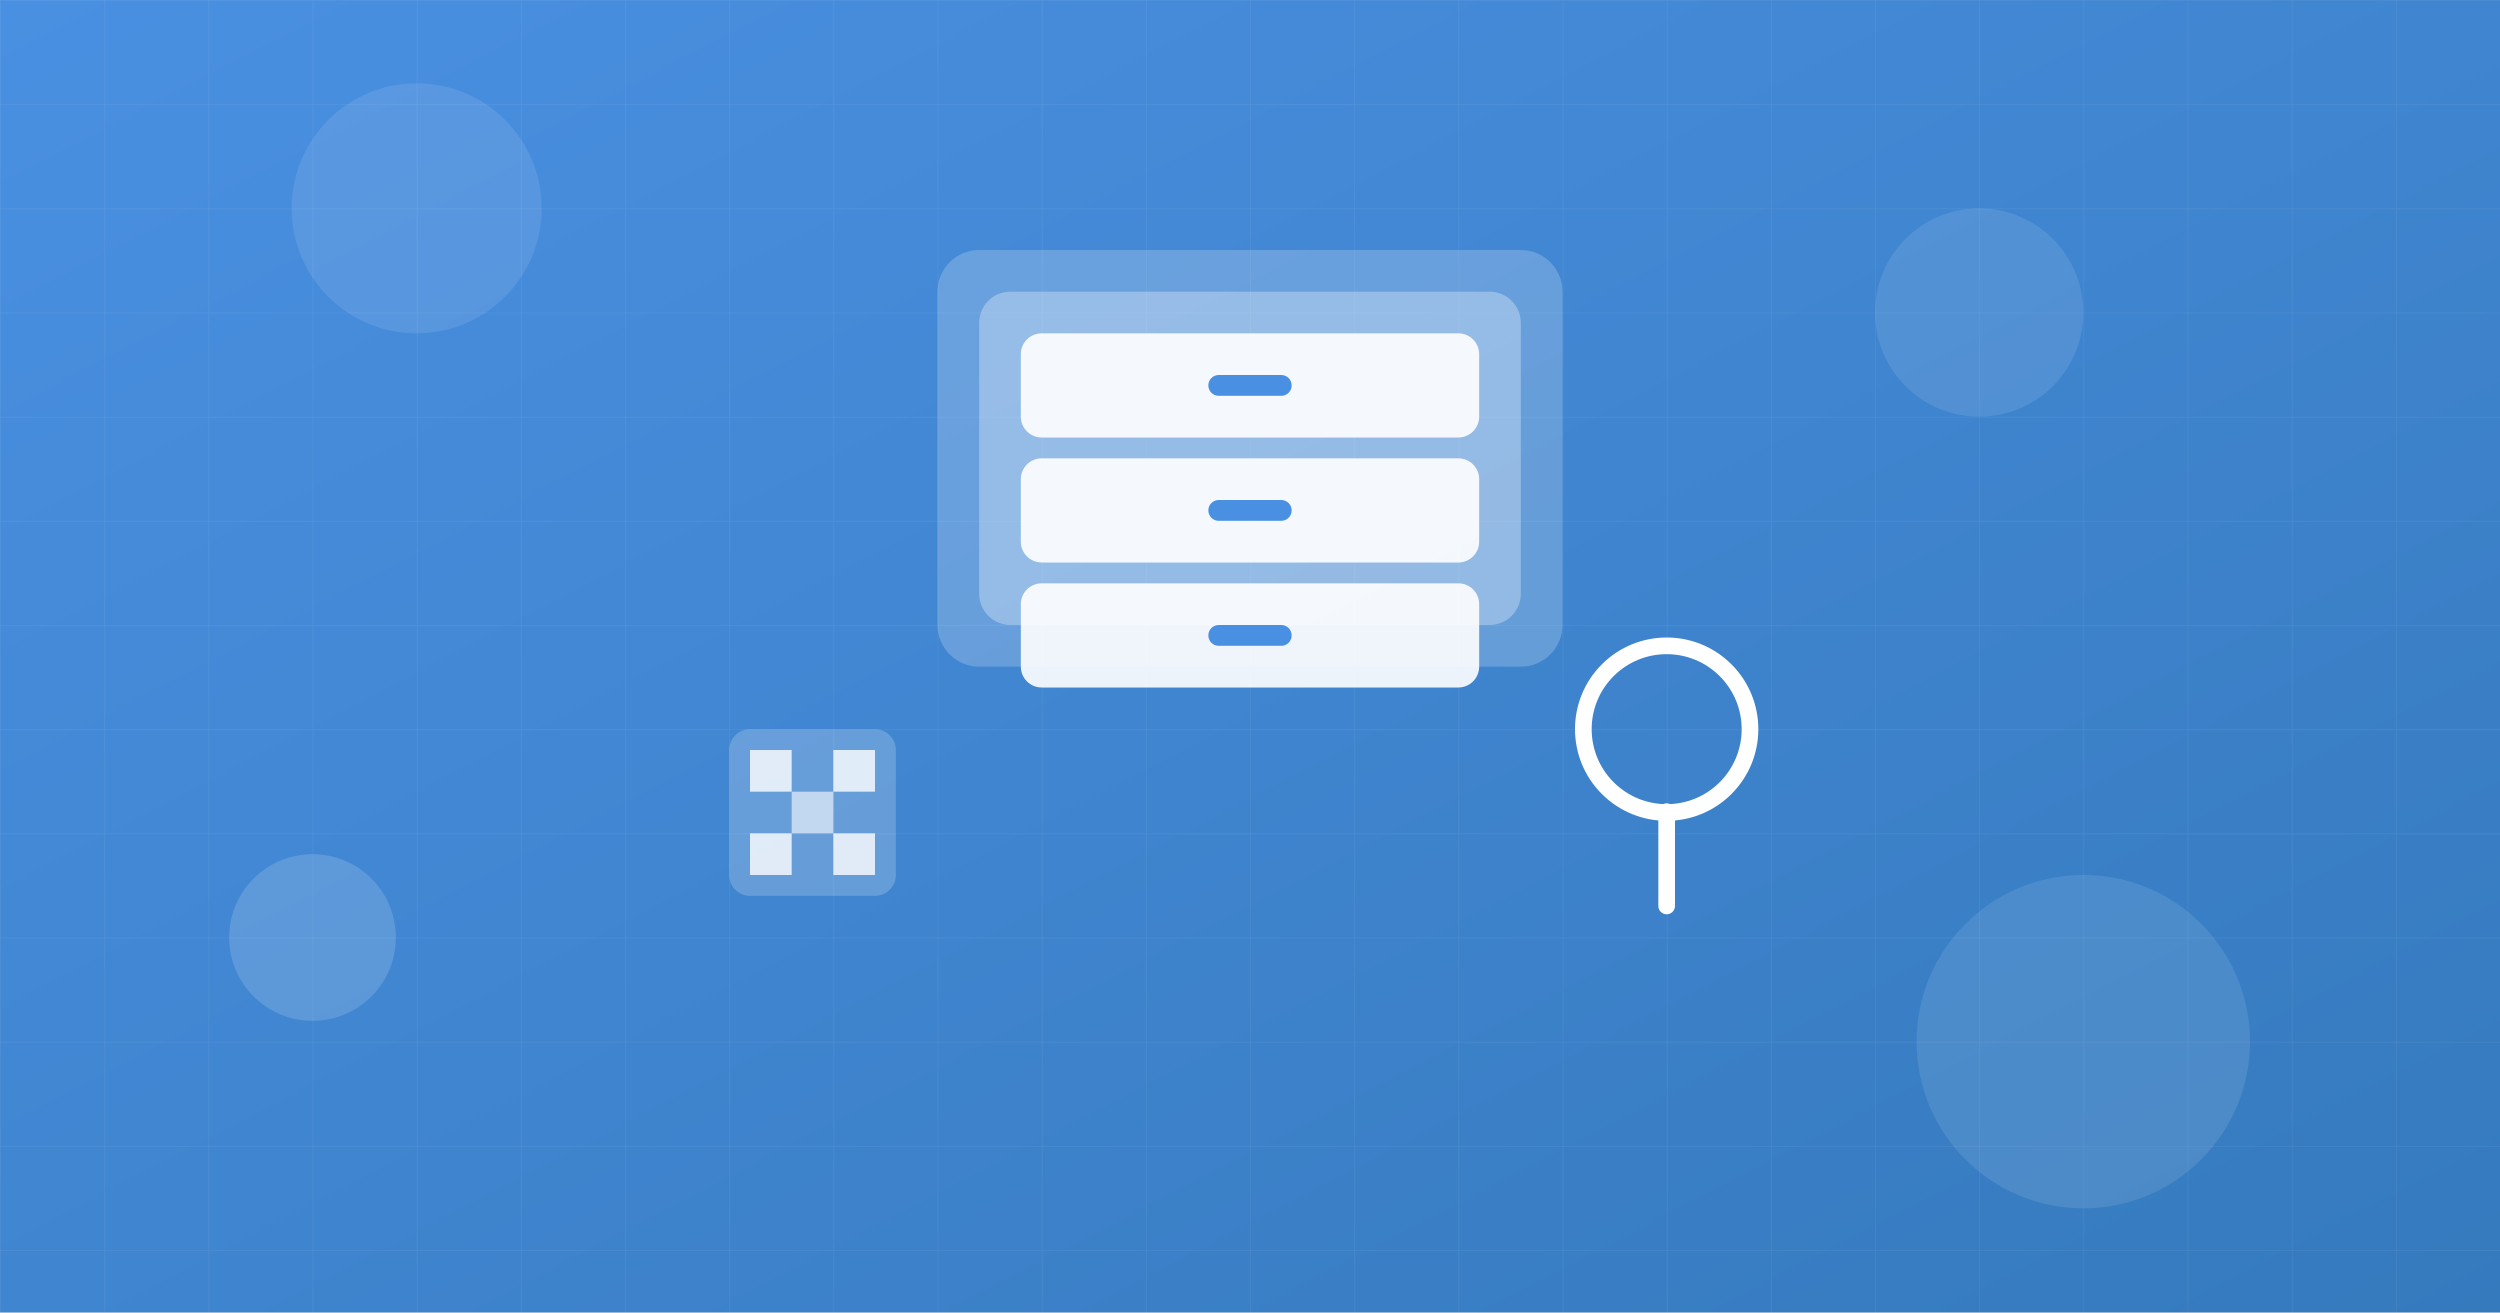
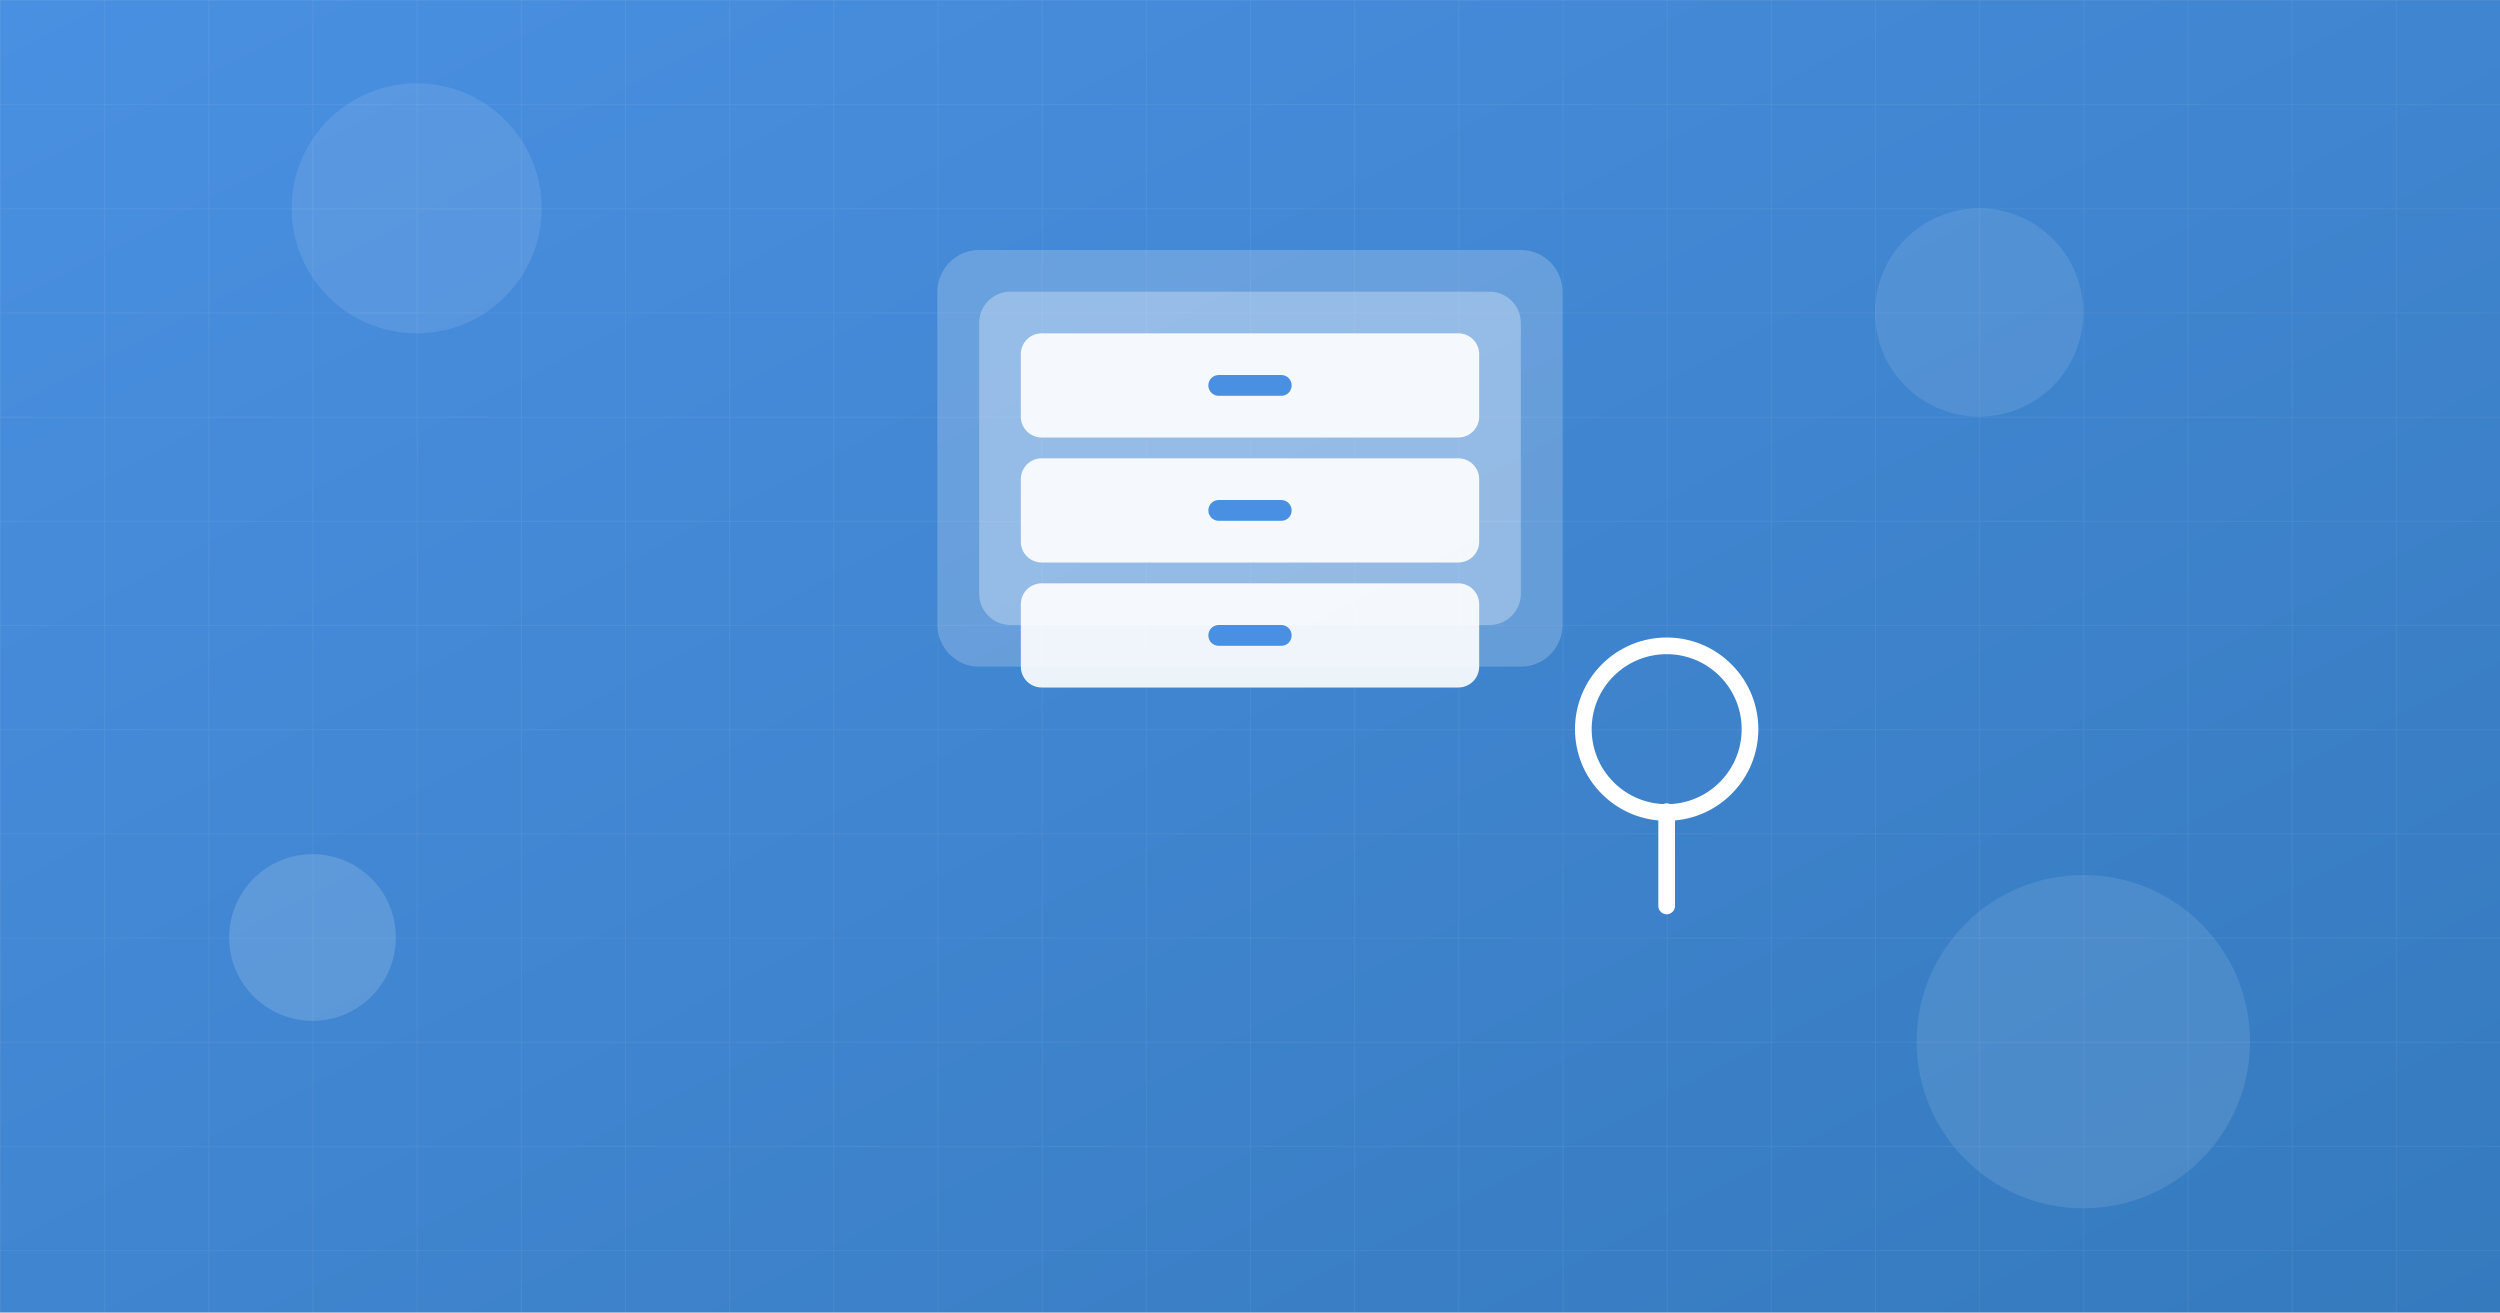
<svg xmlns="http://www.w3.org/2000/svg" width="1200" height="630" viewBox="0 0 1200 630">
  <defs>
    <linearGradient id="bg" x1="0%" y1="0%" x2="100%" y2="100%">
      <stop offset="0%" style="stop-color:#4A90E2;stop-opacity:1" />
      <stop offset="100%" style="stop-color:#357ABD;stop-opacity:1" />
    </linearGradient>
    <pattern id="grid" width="50" height="50" patternUnits="userSpaceOnUse">
      <path d="M 50 0 L 0 0 0 50" fill="none" stroke="white" stroke-width="0.5" opacity="0.1" />
    </pattern>
  </defs>
  <rect width="1200" height="630" fill="url(#bg)" />
  <rect width="1200" height="630" fill="url(#grid)" />
  <g transform="translate(600, 200)">
    <rect x="-150" y="-80" width="300" height="200" rx="20" fill="white" opacity="0.2" />
    <rect x="-130" y="-60" width="260" height="160" rx="15" fill="white" opacity="0.3" />
    <rect x="-110" y="-40" width="220" height="50" rx="10" fill="white" opacity="0.9" />
    <rect x="-110" y="20" width="220" height="50" rx="10" fill="white" opacity="0.9" />
    <rect x="-110" y="80" width="220" height="50" rx="10" fill="white" opacity="0.9" />
    <rect x="-20" y="-20" width="40" height="10" rx="5" fill="#4A90E2" />
    <rect x="-20" y="40" width="40" height="10" rx="5" fill="#4A90E2" />
    <rect x="-20" y="100" width="40" height="10" rx="5" fill="#4A90E2" />
  </g>
  <g transform="translate(800, 350) rotate(45)">
    <circle cx="0" cy="0" r="40" stroke="white" stroke-width="8" fill="none" />
    <line x1="28" y1="28" x2="60" y2="60" stroke="white" stroke-width="8" stroke-linecap="round" />
  </g>
-   <g transform="translate(350, 350)">
-     <rect x="0" y="0" width="80" height="80" fill="white" opacity="0.2" rx="10" />
-     <rect x="10" y="10" width="20" height="20" fill="white" opacity="0.8" />
-     <rect x="50" y="10" width="20" height="20" fill="white" opacity="0.8" />
-     <rect x="10" y="50" width="20" height="20" fill="white" opacity="0.8" />
-     <rect x="30" y="30" width="20" height="20" fill="white" opacity="0.6" />
-     <rect x="50" y="50" width="20" height="20" fill="white" opacity="0.8" />
-   </g>
  <circle cx="200" cy="100" r="60" fill="white" opacity="0.1" />
  <circle cx="1000" cy="500" r="80" fill="white" opacity="0.1" />
  <circle cx="150" cy="450" r="40" fill="white" opacity="0.15" />
  <circle cx="950" cy="150" r="50" fill="white" opacity="0.1" />
</svg>
